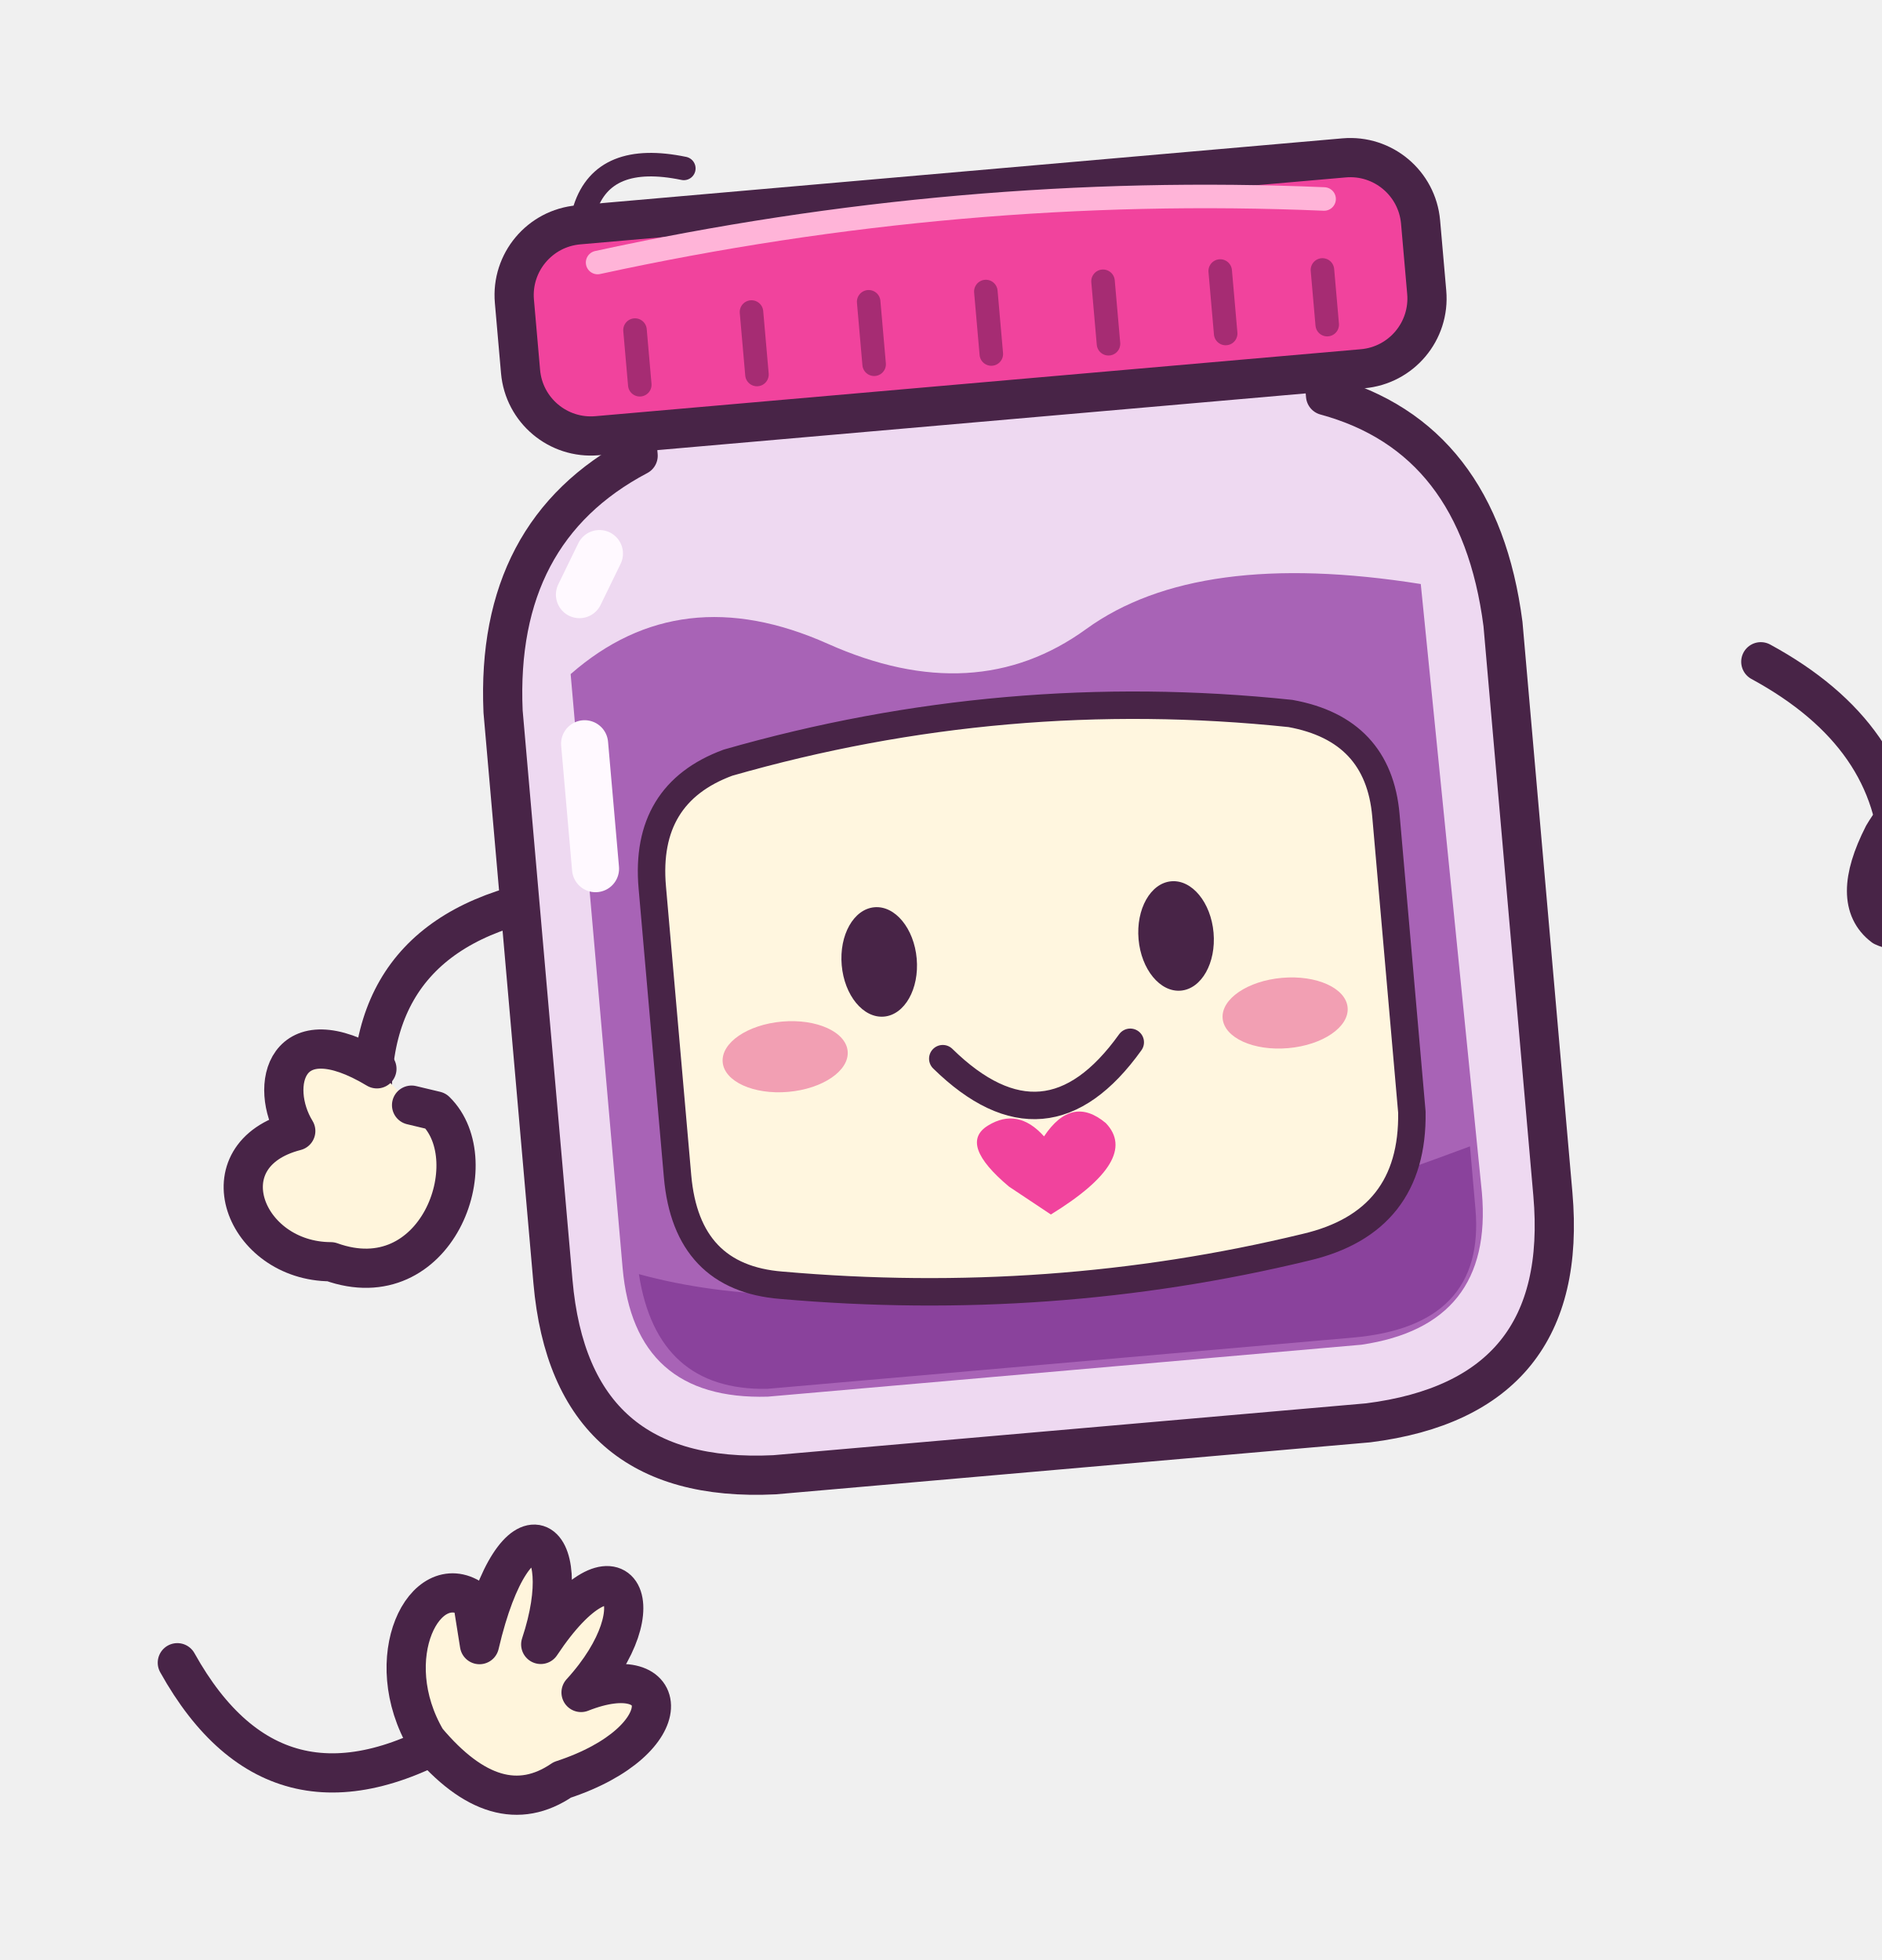
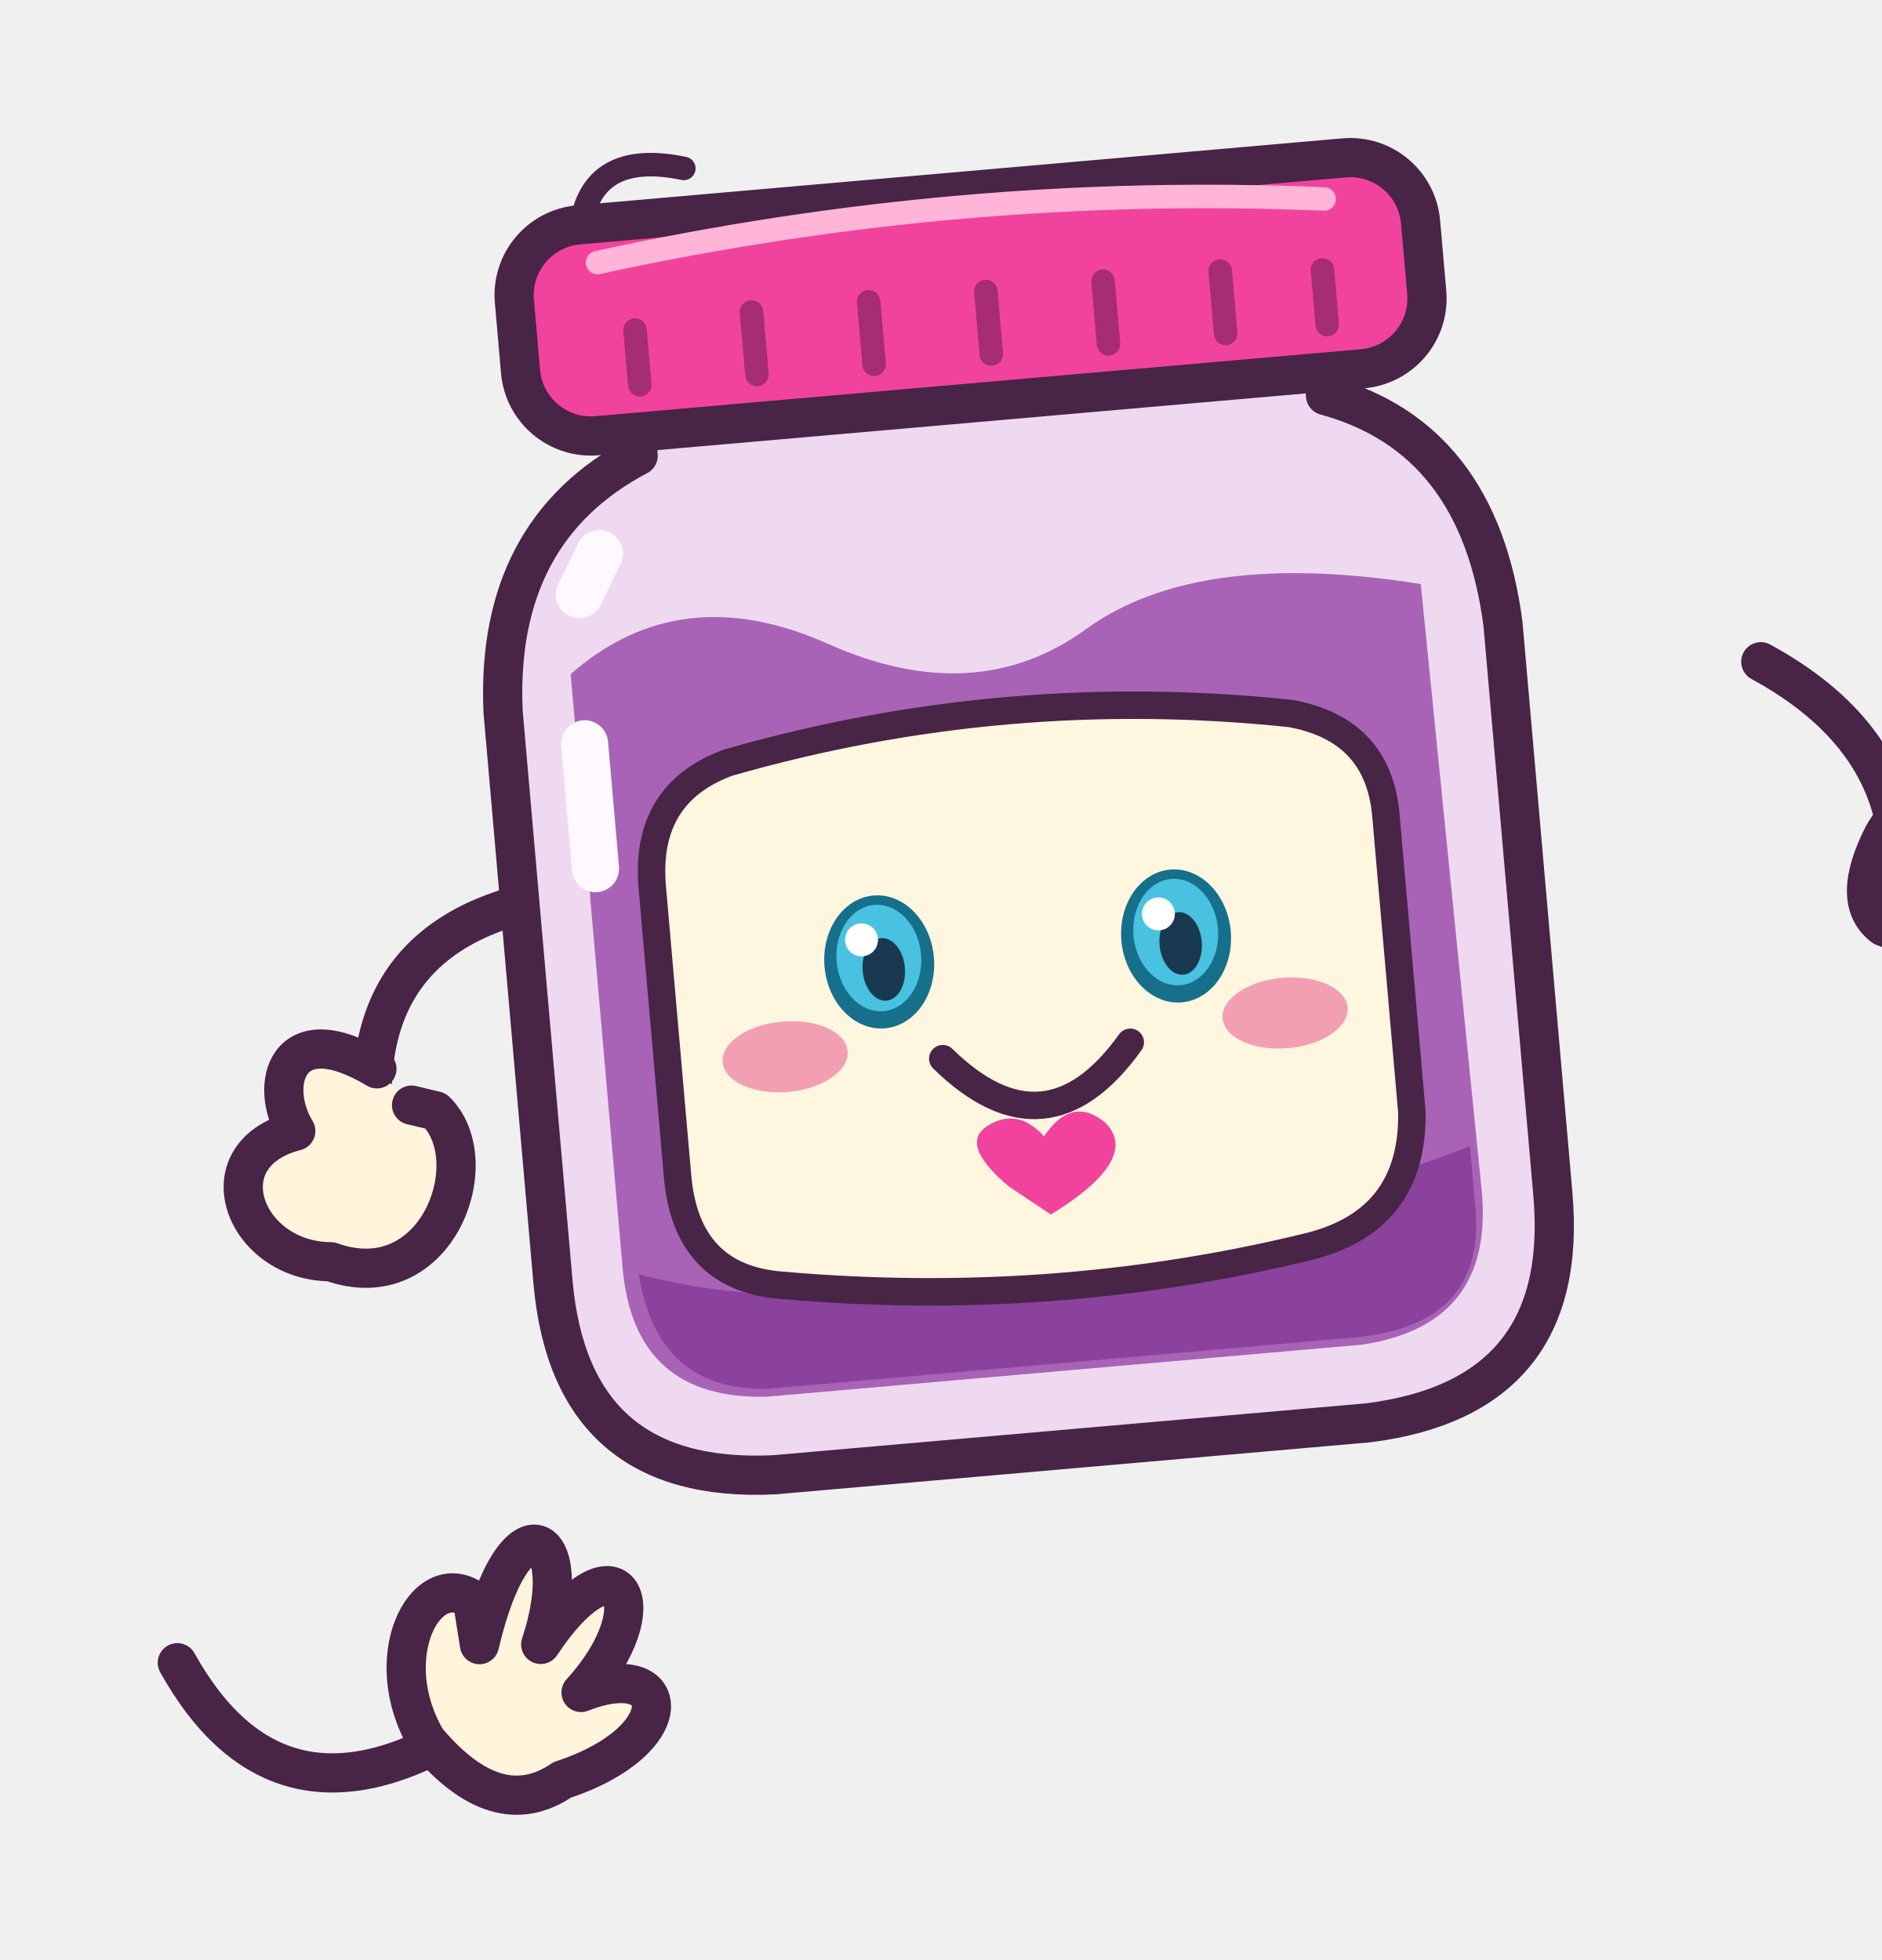
<svg xmlns="http://www.w3.org/2000/svg" viewBox="0 0 240 250" role="img" aria-labelledby="jelly-title jelly-desc">
-   <style>#arm-right{transform:rotate(55deg);transform-origin:177px 119px}#leg-left{transform:rotate(-18deg);transform-origin:91px 188px}#leg-right{transform:rotate(-26deg);transform-origin:149px 188px}svg&gt;g{transform:rotate(-5deg);transform-origin:120px 196px}</style>
-   <g stroke="#482447" stroke-width="5" stroke-linecap="round" stroke-linejoin="round">
+   <g style="transform:rotate(-5deg);transform-origin:120px 196px" stroke="#482447" stroke-width="5" stroke-linecap="round" stroke-linejoin="round">
    <g id="legs" fill="none">
-       <g id="leg-left">
+       <g id="leg-left" style="transform:rotate(-18deg);transform-origin:91px 188px">
        <path d="M91 188 Q83 207 88 219" />
        <path d="M89 214 C81 208 67 214 67 222 C67 230 91 233 96 225 Q100 220 89 214Z" fill="#fff5dc" />
      </g>
-       <g id="leg-right">
+       <g id="leg-right" style="transform:rotate(-26deg);transform-origin:149px 188px">
        <path d="M149 188 Q159 205 151 219" />
        <path d="M151 215 C162 209 176 216 175 224 C172 232 149 231 145 225 Q143 220 151 215Z" fill="#fff5dc" />
      </g>
    </g>
    <g id="arm-left">
      <path d="M63 120 Q36 121 35 145" fill="none" />
      <path d="M36 140 C25 132 22 141 25 147 C13 149 17 163 28 164 C41 170 49 153 43 146 L40 145" fill="#fff5dc" />
    </g>
-     <g id="arm-right">
+     <g id="arm-right" style="transform:rotate(55deg);transform-origin:177px 119px">
      <path d="M177 119 Q203 124 207 96" fill="none" />
      <path d="M205 101 C193 99 188 87 195 85 L200 88 C188 72 197 69 205 82 C200 65 211 67 213 82 C217 70 226 76 220 91 Q219 101 205 101Z" fill="#fff5dc" />
    </g>
    <g id="jar-body">
      <path d="M76 54 L164 54 L164 65 Q183 72 184 96 L184 169 Q184 195 158 196 L82 196 Q56 195 56 169 L56 96 Q57 73 76 65Z" fill="#eed9f1" />
      <path d="M65 92 Q80 81 98 91 T131 92 T174 90 L175 168 Q175 185 158 186 L82 186 Q65 185 65 168Z" fill="#a863b6" stroke="none" />
      <path d="M67 169 Q102 182 174 162 L174 170 Q174 185 157 185 L82 185 Q68 184 67 169" fill="#8a429c" stroke="none" />
      <path d="M66 101 L66 117 M67 82 L70 77" stroke="#fff9ff" stroke-width="6" fill="none" />
      <path d="M84 105 Q120 98 156 105 Q167 108 167 119 L167 157 Q166 171 152 173 Q119 178 85 172 Q73 170 73 157 L73 120 Q73 108 84 105Z" fill="#fff6df" stroke-width="3.5" />
      <g id="face">
        <g id="eyes" fill="#482447" stroke="none">
-           <ellipse cx="101" cy="132" rx="4.8" ry="7" />
-           <ellipse cx="139" cy="132" rx="4.8" ry="7" />
+           <ellipse cx="101" cy="132" rx="7" ry="8.5" fill="#17708b" />
+           <ellipse cx="139" cy="132" rx="7" ry="8.5" fill="#17708b" />
+           <ellipse cx="101" cy="131.5" rx="5.4" ry="6.8" fill="#48c2e0" />
+           <ellipse cx="139" cy="131.5" rx="5.4" ry="6.8" fill="#48c2e0" />
+           <ellipse cx="101.5" cy="133" rx="2.7" ry="4" fill="#18394f" />
+           <ellipse cx="139.5" cy="133" rx="2.7" ry="4" fill="#18394f" />
+           <circle cx="99" cy="129" r="2.1" fill="#fff" />
+           <circle cx="137" cy="129" r="2.1" fill="#fff" />
        </g>
        <g fill="#f29fb3" stroke="none">
          <ellipse cx="88" cy="143" rx="8" ry="4.5" />
          <ellipse cx="152" cy="143" rx="8" ry="4.5" />
        </g>
        <path d="M108 145 Q120 159 132 145" fill="none" stroke-width="3.5" />
        <path d="M115 162 Q109 156 113 154 Q117 152 120 156 Q124 151 128 155 Q132 160 120 166Z" fill="#f1439d" stroke="none" />
      </g>
      <path d="M80 62 H160" fill="none" stroke="#c58ecd" stroke-width="3" />
    </g>
    <g id="lid">
      <rect x="62" y="35" width="116" height="27" rx="9" fill="#f1439d" />
      <path d="M73 40 Q120 34 166 40" stroke="#ffb4d8" stroke-width="3" fill="none" />
      <path d="M77 49 V56 M92 48 V56 M107 48 V56 M122 48 V56 M137 48 V56 M152 48 V56 M165 49 V56" stroke="#a62c73" stroke-width="3" />
      <path d="M72 33 Q75 26 85 29" stroke="#482447" stroke-width="3" fill="none" />
    </g>
  </g>
</svg>
